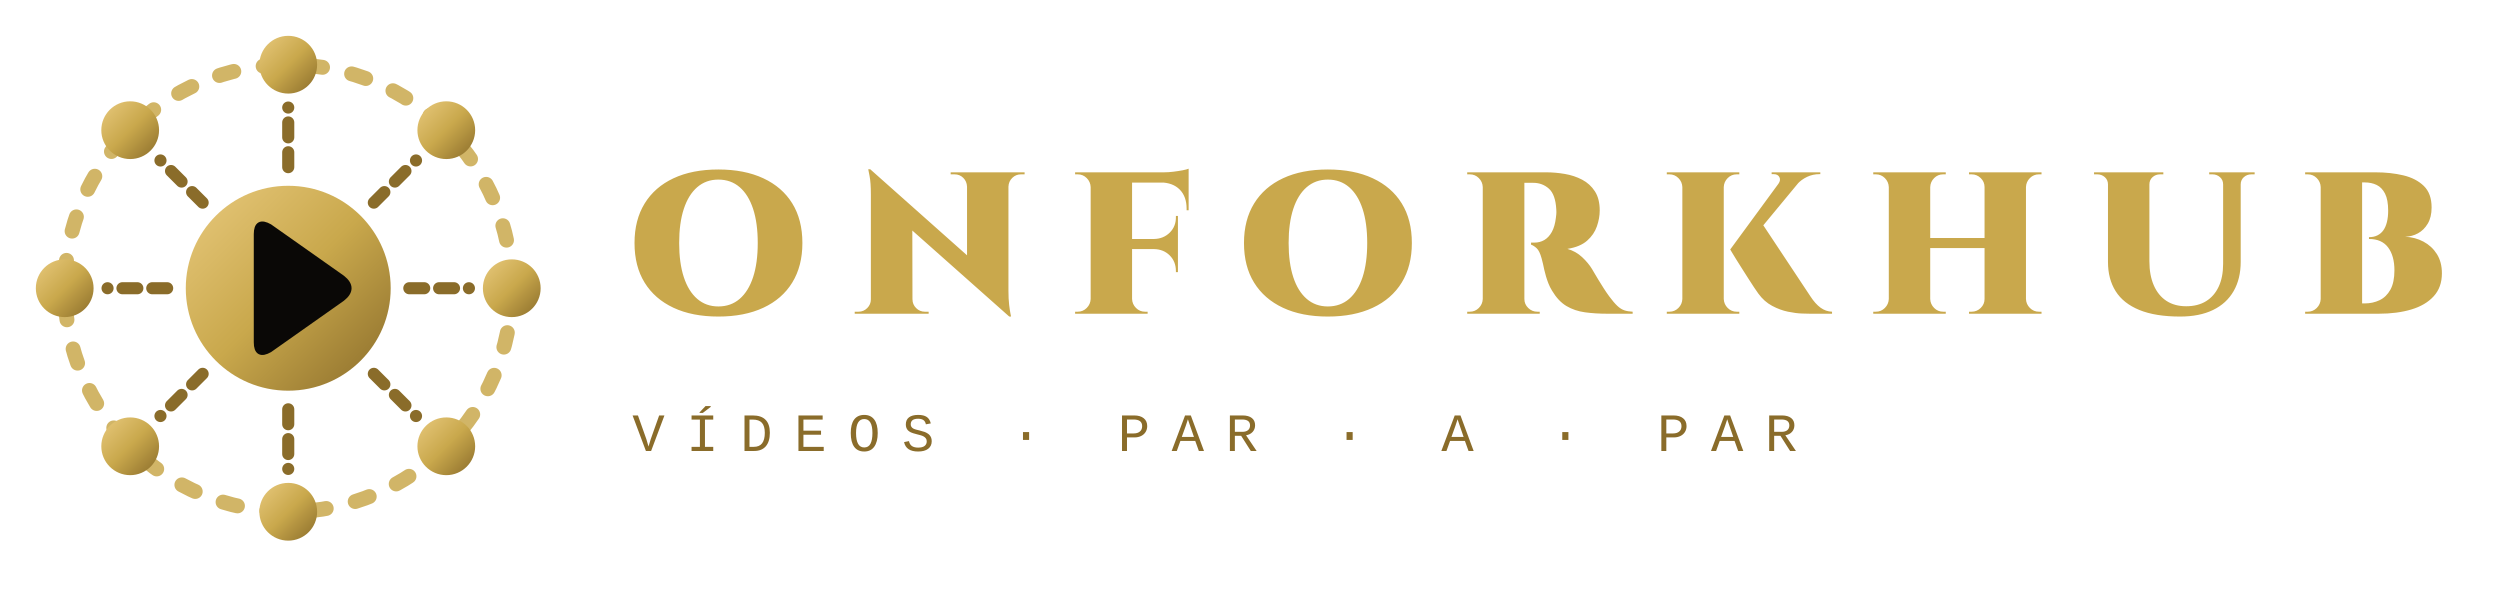
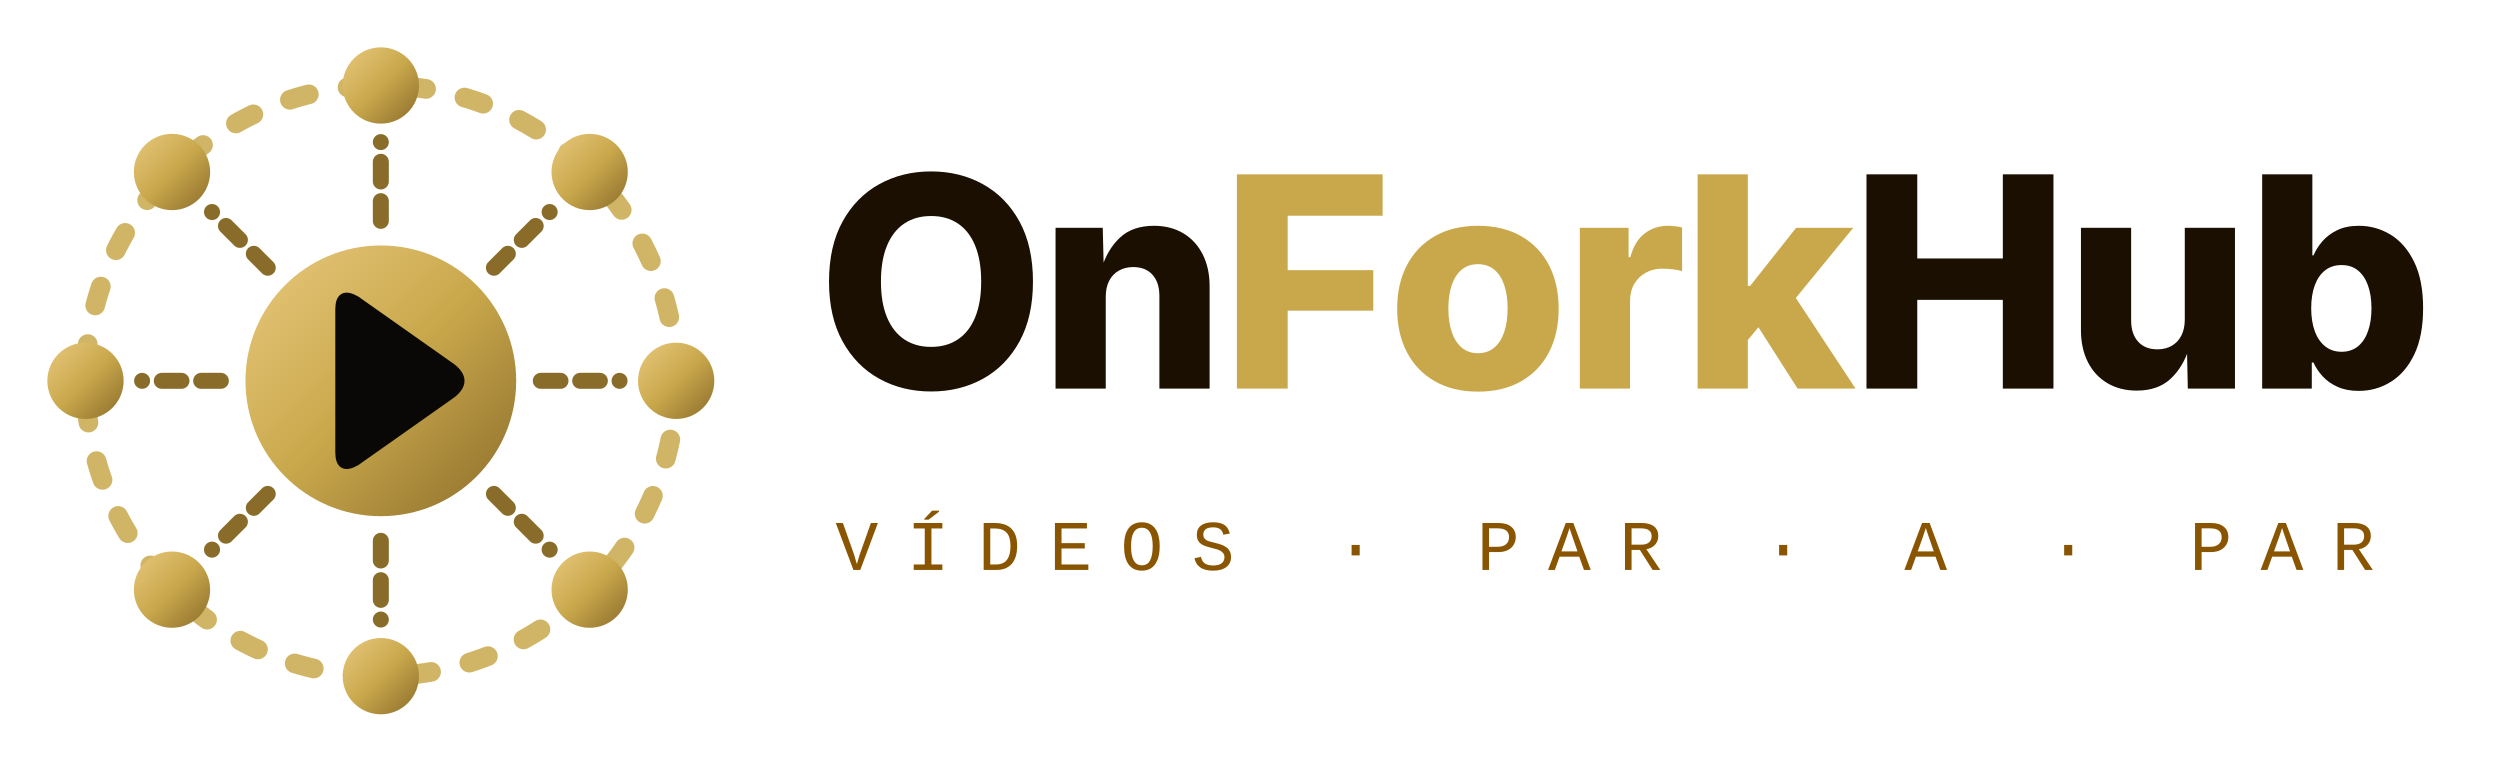
- <svg xmlns="http://www.w3.org/2000/svg" viewBox="0 0 510 120">
+ <svg xmlns="http://www.w3.org/2000/svg" viewBox="0 0 386 120">
+   <style>
+     .ink { fill: #1A0F00; } .tag { fill: #8A5500; }
+     @media (prefers-color-scheme: dark) { .ink { fill: #F0E6D0; } .tag { fill: #8A6C2A; } }
+   </style>
  <g transform="translate(-2 -2) scale(1.9)">
    <defs>
      <linearGradient id="hub" x1="0" y1="0" x2="1" y2="1">
        <stop offset="0" stop-color="#E8C97D" />
        <stop offset=".5" stop-color="#C9A84C" />
        <stop offset="1" stop-color="#8A6C2A" />
      </linearGradient>
    </defs>
    <circle cx="32" cy="32" r="24" fill="none" stroke="#C9A84C" stroke-width="1.6" stroke-dasharray="1.6 3.2" stroke-linecap="round" opacity=".85">
      <animateTransform attributeName="transform" type="rotate" from="0 32 32" to="360 32 32" dur="10s" repeatCount="indefinite" />
    </circle>
    <path d="M45 32L51.4 32M41.19 41.19L45.72 45.72M32 45L32 51.4M22.81 41.19L18.28 45.72M19 32L12.6 32M22.81 22.81L18.28 18.28M32 19L32 12.6M41.19 22.81L45.72 18.28" fill="none" stroke="#8A6C2A" stroke-width="1.3" stroke-dasharray="1.6 1.6" stroke-linecap="round">
      <animate attributeName="stroke-dashoffset" values="0;-6.4" dur="1.6s" repeatCount="indefinite" />
    </path>
    <circle cx="56" cy="32" r="3.1" fill="url(#hub)" />
    <circle cx="48.97" cy="48.97" r="3.1" fill="url(#hub)" />
    <circle cx="32" cy="56" r="3.1" fill="url(#hub)" />
    <circle cx="15.03" cy="48.97" r="3.1" fill="url(#hub)" />
    <circle cx="8" cy="32" r="3.1" fill="url(#hub)" />
    <circle cx="15.03" cy="15.03" r="3.1" fill="url(#hub)" />
    <circle cx="32" cy="8" r="3.1" fill="url(#hub)" />
    <circle cx="48.97" cy="15.03" r="3.1" fill="url(#hub)" />
    <circle cx="32" cy="32" r="11" fill="url(#hub)" />
    <path d="M28.6 26.2Q28.6 24.6 30 25.4L37.8 30.9Q39.2 32 37.8 33.1L30 38.6Q28.6 39.4 28.6 37.8Z" fill="#0a0806" stroke="#0a0806" stroke-width=".6" stroke-linejoin="round" />
  </g>
-   <path fill="#C9A84C" transform="translate(128 64) scale(0.4121)" d="M45-71.40L45-71.40Q57.90-71.40 67.25-67.05Q76.60-62.70 81.60-54.60Q86.60-46.50 86.60-35L86.60-35Q86.60-23.60 81.60-15.45Q76.60-7.30 67.25-2.95Q57.90 1.40 45 1.40L45 1.40Q32.10 1.40 22.80-2.95Q13.50-7.30 8.50-15.40Q3.50-23.50 3.50-35L3.50-35Q3.50-46.40 8.50-54.55Q13.50-62.70 22.80-67.05Q32.10-71.40 45-71.40ZM45-3.60L45-3.60Q51.20-3.60 55.55-7.35Q59.90-11.10 62.20-18.10Q64.50-25.10 64.50-35L64.50-35Q64.50-44.90 62.20-51.90Q59.90-58.90 55.55-62.65Q51.20-66.40 45-66.40L45-66.40Q38.90-66.40 34.55-62.65Q30.20-58.90 27.90-51.90Q25.60-44.90 25.60-35L25.60-35Q25.60-25.10 27.90-18.10Q30.20-11.10 34.55-7.35Q38.90-3.60 45-3.60ZM121.50-58.50L120.20-71.50L187.70-11.50L189 1.40L121.50-58.50ZM120.50-7.10L120.80-7.10L120.80 0L112.50 0L112.50-1Q112.50-1 113.40-1Q114.30-1 114.40-1L114.40-1Q116.90-1 118.70-2.80Q120.50-4.60 120.50-7.10L120.50-7.10ZM140.80-7.10L141.10-7.10Q141.10-4.60 142.90-2.80Q144.70-1 147.20-1L147.20-1Q147.30-1 148.20-1Q149.10-1 149.10-1L149.10-1L149.10 0L140.80 0L140.80-7.10ZM119.20-71.50L120.20-71.50L141-49.90L141.10 0L120.50 0L120.50-59Q120.50-64.90 119.85-68.20Q119.20-71.50 119.20-71.50L119.20-71.50ZM168.10-70L188.60-70L188.60-11.40Q188.60-7.30 188.95-4.40Q189.30-1.50 189.60-0.05Q189.90 1.40 189.90 1.40L189.90 1.40L189 1.40L168.10-21.80L168.10-70ZM188.30-70L196.60-70L196.60-69Q196.60-69 195.70-69Q194.80-69 194.80-69L194.80-69Q192.30-69 190.50-67.25Q188.70-65.50 188.60-62.90L188.60-62.90L188.30-62.90L188.30-70ZM160-69L160-70L168.30-70L168.30-62.90L168.10-62.90Q168-65.50 166.25-67.25Q164.50-69 161.90-69L161.90-69Q161.90-69 161-69Q160.10-69 160-69L160-69ZM229.30-70L249.80-70L249.80 0L229.30 0L229.30-70ZM249.50-37L272.50-37L272.50-32L249.50-32L249.50-37ZM249.50-70L277.80-70L277.80-64.90L249.50-64.90L249.50-70ZM260.70-32.20L272.50-32.20L272.50-20.60L271.50-20.60L271.50-21.10Q271.50-25.80 268.45-28.85Q265.40-31.90 260.70-32L260.70-32L260.70-32.20ZM271.50-48.40L272.50-48.40L272.50-36.80L260.70-36.80L260.70-37Q265.40-37.10 268.50-40.20Q271.60-43.30 271.50-48L271.50-48L271.50-48.40ZM263.90-65.20L277.80-65.20L277.80-51.20L276.80-51.20L276.80-52Q276.80-58 273.40-61.45Q270-64.90 263.90-65L263.90-65L263.90-65.20ZM277.80-71.80L277.80-71.80L277.80-68.90L265.60-70Q267.80-70 270.25-70.30Q272.70-70.60 274.80-71Q276.90-71.40 277.80-71.80ZM229.30-7.30L229.60-7.30L229.60 0L221.60 0L221.60-1Q221.60-1 222.25-1Q222.90-1 222.90-1L222.90-1Q225.50-1 227.35-2.85Q229.20-4.70 229.30-7.30L229.30-7.30ZM229.60-70L229.60-62.70L229.30-62.70Q229.20-65.30 227.35-67.15Q225.50-69 222.90-69L222.90-69Q222.90-69 222.25-69Q221.60-69 221.60-69L221.60-69L221.60-70L229.60-70ZM249.50 0L249.50-7.30L249.80-7.30Q249.90-4.70 251.75-2.85Q253.60-1 256.20-1L256.20-1Q256.20-1 256.80-1Q257.40-1 257.50-1L257.50-1L257.50 0L249.50 0ZM346.70-71.40L346.70-71.40Q359.60-71.40 368.95-67.05Q378.30-62.70 383.30-54.60Q388.30-46.50 388.30-35L388.30-35Q388.30-23.60 383.30-15.45Q378.30-7.30 368.95-2.95Q359.60 1.40 346.70 1.40L346.70 1.40Q333.80 1.40 324.50-2.95Q315.20-7.30 310.20-15.40Q305.20-23.50 305.20-35L305.20-35Q305.20-46.40 310.20-54.55Q315.20-62.70 324.50-67.05Q333.80-71.40 346.70-71.40ZM346.70-3.60L346.70-3.60Q352.90-3.60 357.25-7.35Q361.60-11.10 363.90-18.10Q366.20-25.10 366.20-35L366.20-35Q366.20-44.90 363.90-51.90Q361.60-58.90 357.25-62.65Q352.90-66.40 346.70-66.40L346.70-66.40Q340.60-66.40 336.25-62.65Q331.90-58.90 329.60-51.90Q327.30-44.90 327.30-35L327.30-35Q327.30-25.10 329.60-18.10Q331.90-11.10 336.25-7.35Q340.60-3.60 346.70-3.60ZM442.70-70L442.70-70L454.80-70Q459.30-70 464.00-69.20Q468.70-68.40 472.60-66.35Q476.50-64.30 478.90-60.60Q481.30-56.90 481.30-51.10L481.30-51.10Q481.30-47.30 479.90-43.25Q478.50-39.20 475.05-36.15Q471.60-33.10 465.30-32.10L465.30-32.10Q469.50-30.90 472.60-28Q475.70-25.10 477.50-22.10L477.50-22.10Q477.70-21.80 478.50-20.40Q479.30-19 480.55-16.95Q481.80-14.90 483.20-12.70Q484.60-10.50 486.00-8.60L486.00-8.60Q488.30-5.50 490.00-3.90Q491.70-2.30 493.45-1.70Q495.20-1.10 497.60-1L497.60-1L497.60 0L485.10 0Q479.10 0 474.00-0.70Q468.90-1.40 464.85-3.80Q460.80-6.20 457.70-11.40L457.70-11.40Q456.60-13.20 455.90-15Q455.20-16.80 454.70-18.50Q454.20-20.20 453.85-21.75Q453.50-23.30 453.20-24.75Q452.90-26.20 452.50-27.50L452.50-27.50Q451.50-31.10 450.10-32.40Q448.70-33.70 447.30-34.20L447.30-34.20L447.30-35.20Q447.70-35.20 448.20-35.20Q448.70-35.20 448.90-35.20L448.90-35.20Q451.70-35.20 453.90-36.50Q456.10-37.80 457.60-40.50Q459.10-43.20 459.60-47.50L459.60-47.50Q459.70-48.30 459.80-49.25Q459.90-50.20 459.80-51.60L459.80-51.60Q459.40-59 456.15-61.90Q452.90-64.80 448.40-64.80L448.40-64.80Q447.90-64.80 447.10-64.80Q446.30-64.80 445.40-64.80Q444.50-64.80 443.70-64.80L443.70-64.80Q443.70-64.80 443.45-66.10Q443.20-67.40 442.95-68.70Q442.70-70 442.70-70ZM423.40-70L444.00-70L444.00 0L423.40 0L423.40-70ZM423.40-7.30L423.70-7.30L423.70 0L415.70 0L415.70-1Q415.90-1 416.40-1Q416.90-1 417.00-1L417.00-1Q419.60-1 421.45-2.85Q423.30-4.70 423.40-7.30L423.40-7.30ZM423.70-70L423.70-62.70L423.40-62.70Q423.30-65.30 421.45-67.15Q419.60-69 417.00-69L417.00-69Q416.90-69 416.40-69Q415.90-69 415.70-69L415.70-69L415.70-70L423.70-70ZM443.70 0L443.70-7.30L444.00-7.30Q444.00-4.70 445.90-2.85Q447.80-1 450.40-1L450.40-1Q450.60-1 451.05-1Q451.50-1 451.60-1L451.60-1L451.60 0L443.70 0ZM545.90-31.80L560.80-46L585.60-8.60Q588-4.90 590.60-3Q593.20-1.10 596.30-1L596.30-1L596.30 0L585.50 0Q584.40 0 581.40-0.10Q578.40-0.20 574.50-1Q570.60-1.80 566.65-3.90Q562.70-6 559.80-10L559.80-10Q559-11.10 557.70-13.05Q556.40-15 554.85-17.45Q553.30-19.90 551.70-22.40Q550.10-24.90 548.80-27Q547.50-29.10 546.70-30.45Q545.90-31.80 545.90-31.80L545.90-31.80ZM573.40-69.30L583.40-69.30L553.20-32.80L545.90-31.80L573.40-69.30ZM590.10-70L590.50-70L590.50-69.10L590.10-69.10Q586.80-69.10 583.95-67.75Q581.10-66.40 579.10-64.20L579.10-64.20L569.80-64.40Q571-66.10 570.25-67.60Q569.50-69.10 567.40-69.10L567.40-69.10L566.40-69.10L566.40-70L590.10-70ZM522.20-70L542.70-70L542.70 0L522.20 0L522.20-70ZM522.20-7.30L522.50-7.30L522.50 0L514.50 0L514.50-1Q514.70-1 515.20-1Q515.70-1 515.80-1L515.80-1Q518.40-1 520.25-2.85Q522.10-4.70 522.20-7.30L522.20-7.30ZM522.50-70L522.50-62.70L522.20-62.70Q522.10-65.30 520.25-67.15Q518.40-69 515.80-69L515.80-69Q515.70-69 515.20-69Q514.70-69 514.50-69L514.50-69L514.50-70L522.50-70ZM542.40 0L542.40-7.30L542.70-7.30Q542.80-4.70 544.65-2.85Q546.50-1 549.10-1L549.10-1Q549.30-1 549.80-1Q550.30-1 550.40-1L550.40-1L550.40 0L542.40 0ZM542.70-62.70L542.40-62.70L542.40-70L550.40-70L550.40-69Q550.30-69 549.80-69Q549.30-69 549.10-69L549.10-69Q546.50-69 544.65-67.15Q542.80-65.30 542.70-62.70L542.70-62.70ZM671.80-70L692.30-70L692.30 0L671.80 0L671.80-70ZM624.40-70L644.90-70L644.90 0L624.40 0L624.40-70ZM643.90-37.50L672.70-37.50L672.70-32.50L643.90-32.50L643.90-37.50ZM624.40-7.30L624.70-7.30L624.70 0L616.70 0L616.70-1Q616.70-1 617.35-1Q618-1 618-1L618-1Q620.60-1 622.45-2.85Q624.30-4.70 624.40-7.30L624.40-7.30ZM624.70-70L624.70-62.70L624.40-62.70Q624.30-65.30 622.45-67.15Q620.60-69 618-69L618-69Q618-69 617.35-69Q616.70-69 616.70-69L616.70-69L616.70-70L624.70-70ZM644.60 0L644.60-7.30L644.90-7.30Q645-4.70 646.85-2.85Q648.70-1 651.30-1L651.30-1Q651.30-1 651.90-1Q652.50-1 652.60-1L652.60-1L652.60 0L644.60 0ZM644.90-62.70L644.60-62.70L644.60-70L652.60-70L652.60-69Q652.50-69 651.90-69Q651.30-69 651.30-69L651.30-69Q648.70-69 646.85-67.15Q645-65.30 644.90-62.70L644.90-62.70ZM671.80-7.30L672.10-7.30L672.10 0L664.10 0L664.10-1Q664.20-1 664.80-1Q665.40-1 665.40-1L665.40-1Q668-1 669.90-2.85Q671.80-4.70 671.80-7.30L671.80-7.30ZM672.10-70L672.10-62.70L671.80-62.70Q671.80-65.30 669.90-67.15Q668-69 665.40-69L665.40-69Q665.40-69 664.80-69Q664.20-69 664.10-69L664.10-69L664.10-70L672.10-70ZM692 0L692-7.30L692.30-7.30Q692.40-4.70 694.25-2.85Q696.10-1 698.70-1L698.70-1Q698.70-1 699.35-1Q700-1 700-1L700-1L700 0L692 0ZM692.30-62.70L692-62.70L692-70L700-70L700-69Q700-69 699.35-69Q698.70-69 698.70-69L698.70-69Q696.10-69 694.25-67.15Q692.40-65.30 692.30-62.70L692.30-62.70ZM732.90-70L753.40-70L753.40-26Q753.40-19 755.60-14Q757.80-9 761.85-6.35Q765.90-3.70 771.60-3.70L771.60-3.70Q777.40-3.70 781.45-6.20Q785.50-8.70 787.70-13.40Q789.90-18.10 789.90-24.70L789.90-24.70L789.90-70L798.60-70L798.60-25.70Q798.60-17.30 795.10-11.20Q791.60-5.10 784.90-1.85Q778.20 1.40 768.60 1.40L768.60 1.40Q756.40 1.40 748.45-1.85Q740.50-5.10 736.70-11.15Q732.90-17.20 732.90-25.60L732.90-25.60L732.90-70ZM726-70L733.20-70L733.20-64L732.90-64Q732.90-66.20 731.35-67.60Q729.80-69 727.60-69L727.60-69Q727.60-69 726.80-69Q726-69 726-69L726-69L726-70ZM753.20-70L760.30-70L760.30-69Q760.30-69 759.50-69Q758.70-69 758.70-69L758.70-69Q756.50-69 754.95-67.60Q753.40-66.20 753.40-64L753.40-64L753.20-64L753.20-70ZM783-70L790.20-70L790.20-64L789.90-64Q789.90-66.20 788.35-67.60Q786.80-69 784.60-69L784.60-69Q784.60-69 783.80-69Q783-69 783-69L783-69L783-70ZM798.40-70L805.50-70L805.50-69Q805.50-69 804.70-69Q803.90-69 803.90-69L803.90-69Q801.70-69 800.15-67.60Q798.60-66.20 798.60-64L798.60-64L798.40-64L798.40-70ZM843.70-70L843.70-70L865.30-70Q872.80-70 879.10-68.50Q885.40-67 889.25-63.25Q893.10-59.50 893.10-52.60L893.10-52.60Q893.10-47.80 891.20-44.60Q889.30-41.40 886.35-39.80Q883.40-38.20 880-38.10L880-38.10Q884.90-37.90 889.05-35.70Q893.20-33.50 895.70-29.55Q898.20-25.60 898.20-20L898.20-20Q898.20-13.10 894.15-8.65Q890.10-4.20 883.05-2.10Q876 0 866.90 0L866.90 0L857.80 0Q857.80 0 857.85-1.30Q857.90-2.60 857.90-3.85Q857.90-5.10 857.90-5.10L857.90-5.10L860-5.10Q864-5.10 867.35-6.70Q870.70-8.30 872.70-11.90Q874.70-15.50 874.70-21.50L874.70-21.50Q874.70-25.10 873.90-27.95Q873.10-30.80 871.55-32.85Q870-34.90 867.65-35.95Q865.30-37 862.10-37L862.10-37L862.10-37.90Q864.50-37.90 866.30-38.80Q868.10-39.70 869.25-41.35Q870.40-43 871-45.45Q871.60-47.90 871.60-51L871.60-51Q871.60-56.40 870.05-59.45Q868.50-62.50 865.90-63.75Q863.30-65 860-65L860-65L844.70-65Q844.70-65.10 844.45-66.30Q844.20-67.50 843.95-68.75Q843.70-70 843.70-70ZM838.20-70L858.70-70L858.70 0L838.20 0L838.20-70ZM838.20-7.30L838.50-7.30L838.50 0L830.50 0L830.50-1Q830.70-1 831.20-1Q831.70-1 831.80-1L831.80-1Q834.40-1 836.25-2.85Q838.10-4.70 838.20-7.30L838.20-7.30ZM838.50-70L838.50-62.70L838.20-62.70Q838.10-65.30 836.25-67.15Q834.40-69 831.80-69L831.80-69Q831.70-69 831.20-69Q830.70-69 830.50-69L830.50-69L830.50-70L838.50-70Z" />
-   <text x="129" y="92" font-family="'Share Tech Mono', 'Courier New', monospace" font-size="11" letter-spacing="4.4" fill="#8A6C2A">VÍDEOS · PAR · A · PAR</text>
+   <g transform="translate(126.18 60) scale(0.4548)">
+     <path class="ink" d="M38.67 0.98L38.67 0.98Q28.86 0.98 21.02-3.37Q13.18-7.71 8.59-16.06Q4.00-24.41 4.00-36.33L4.00-36.33Q4.00-48.34 8.59-56.69Q13.18-65.04 21.02-69.38Q28.86-73.73 38.67-73.73L38.67-73.73Q48.44-73.73 56.27-69.38Q64.11-65.04 68.68-56.69Q73.24-48.34 73.24-36.33L73.24-36.33Q73.24-24.37 68.68-16.02Q64.11-7.67 56.27-3.34Q48.44 0.98 38.67 0.98ZM38.67-14.16L38.67-14.16Q43.95-14.16 47.75-16.70Q51.56-19.24 53.61-24.19Q55.66-29.15 55.66-36.33L55.66-36.33Q55.66-43.55 53.61-48.54Q51.56-53.52 47.75-56.05Q43.95-58.59 38.67-58.59L38.67-58.59Q33.35-58.59 29.54-56.03Q25.73-53.47 23.68-48.51Q21.63-43.55 21.63-36.33L21.63-36.33Q21.63-29.15 23.68-24.22Q25.73-19.29 29.54-16.72Q33.35-14.16 38.67-14.16ZM97.95-31.15L97.95-31.15L97.95 0L80.91 0L80.91-54.59L96.93-54.59L97.27-40.82L96.54-40.82Q98.54-47.31 102.81-51.29Q107.08-55.27 114.31-55.27L114.31-55.27Q120.02-55.27 124.27-52.73Q128.52-50.20 130.86-45.56Q133.21-40.92 133.21-34.77L133.21-34.77L133.21 0L116.16 0L116.16-31.45Q116.16-36.04 113.82-38.65Q111.48-41.26 107.28-41.26L107.28-41.26Q104.54-41.26 102.42-40.06Q100.29-38.87 99.12-36.62Q97.95-34.38 97.95-31.15ZM373.45 0L356.21 0L356.21-72.75L373.45-72.75L373.45-44.19L402.50-44.19L402.50-72.75L419.69-72.75L419.69 0L402.50 0L402.50-30.13L373.45-30.13L373.45 0ZM447.96 0.68L447.96 0.68Q442.25 0.68 437.98-1.86Q433.71-4.39 431.36-9.03Q429.02-13.67 429.02-19.82L429.02-19.82L429.02-54.59L446.06-54.59L446.06-23.14Q446.06-18.55 448.43-15.94Q450.79-13.33 454.95-13.33L454.95-13.33Q457.78-13.33 459.85-14.53Q461.93-15.72 463.10-17.99Q464.27-20.26 464.27-23.44L464.27-23.44L464.27-54.59L481.31-54.59L481.31 0L465.30 0L465.00-13.77L465.74-13.77Q463.69-7.23 459.39-3.27Q455.09 0.68 447.96 0.68ZM523.31 0.78L523.31 0.78Q519.16 0.78 516.10-0.61Q513.05-2.00 511.05-4.20Q509.05-6.40 507.97-8.84L507.97-8.84L507.39-8.84L507.39 0L490.54 0L490.54-72.75L507.58-72.75L507.58-45.21L507.97-45.21Q509-47.71 510.98-50Q512.96-52.29 516.01-53.78Q519.06-55.27 523.40-55.27L523.40-55.27Q529.17-55.27 534.12-52.27Q539.08-49.27 542.13-43.04Q545.18-36.82 545.18-27.25L545.18-27.25Q545.18-17.97 542.25-11.74Q539.32-5.52 534.34-2.37Q529.36 0.78 523.31 0.78ZM517.50-12.50L517.50-12.50Q520.77-12.50 523.04-14.33Q525.31-16.16 526.48-19.51Q527.65-22.85 527.65-27.25L527.65-27.25Q527.65-31.69 526.48-34.99Q525.31-38.28 523.06-40.11Q520.82-41.94 517.50-41.94L517.50-41.94Q514.22-41.94 511.93-40.16Q509.63-38.38 508.41-35.08Q507.19-31.79 507.19-27.25L507.19-27.25Q507.19-22.80 508.41-19.48Q509.63-16.16 511.95-14.33Q514.27-12.50 517.50-12.50Z" />
+     <path fill="#C9A84C" d="M159.72 0L142.48 0L142.48-72.75L191.95-72.75L191.95-58.69L159.72-58.69L159.72-40.23L188.77-40.23L188.77-26.46L159.72-26.46L159.72 0ZM224.32 1.03L224.32 1.03Q215.78 1.03 209.63-2.51Q203.47-6.05 200.18-12.38Q196.88-18.70 196.88-27.10L196.88-27.10Q196.88-35.55 200.18-41.87Q203.47-48.19 209.63-51.73Q215.78-55.27 224.32-55.27L224.32-55.27Q232.87-55.27 239.02-51.73Q245.17-48.19 248.44-41.87Q251.71-35.55 251.71-27.10L251.71-27.10Q251.71-18.70 248.44-12.38Q245.17-6.05 239.02-2.51Q232.87 1.03 224.32 1.03ZM224.32-12.01L224.32-12.01Q227.59-12.01 229.84-13.92Q232.09-15.82 233.23-19.24Q234.38-22.66 234.38-27.20L234.38-27.20Q234.38-31.74 233.23-35.13Q232.09-38.53 229.84-40.38Q227.59-42.24 224.32-42.24L224.32-42.24Q221.05-42.24 218.80-40.38Q216.56-38.53 215.41-35.13Q214.26-31.74 214.26-27.20L214.26-27.20Q214.26-22.66 215.41-19.24Q216.56-15.82 218.80-13.92Q221.05-12.01 224.32-12.01ZM275.94 0L258.89 0L258.89-54.59L275.45-54.59L275.45-44.63L276.03-44.63Q277.50-50.05 280.89-52.66Q284.29-55.27 288.78-55.27L288.78-55.27Q289.95-55.27 291.24-55.13Q292.54-54.98 293.61-54.69L293.61-54.69L293.61-39.84Q292.39-40.28 290.41-40.50Q288.44-40.72 286.87-40.72L286.87-40.72Q283.75-40.72 281.26-39.33Q278.77-37.94 277.35-35.50Q275.94-33.06 275.94-29.79L275.94-29.79L275.94 0ZM324.33-26.61L314.27-14.50L314.27-34.86L316.71-34.86L332.33-54.59L351.72-54.59L328.82-26.61L324.33-26.61ZM315.93 0L298.89 0L298.89-72.75L315.93-72.75L315.93 0ZM352.50 0L332.82 0L318.27-22.80L329.50-34.91L352.50 0Z" />
+   </g>
+   <text class="tag" x="129" y="88" font-family="'Share Tech Mono', 'Courier New', monospace" font-size="11" letter-spacing="4.4">VÍDEOS · PAR · A · PAR</text>
</svg>
